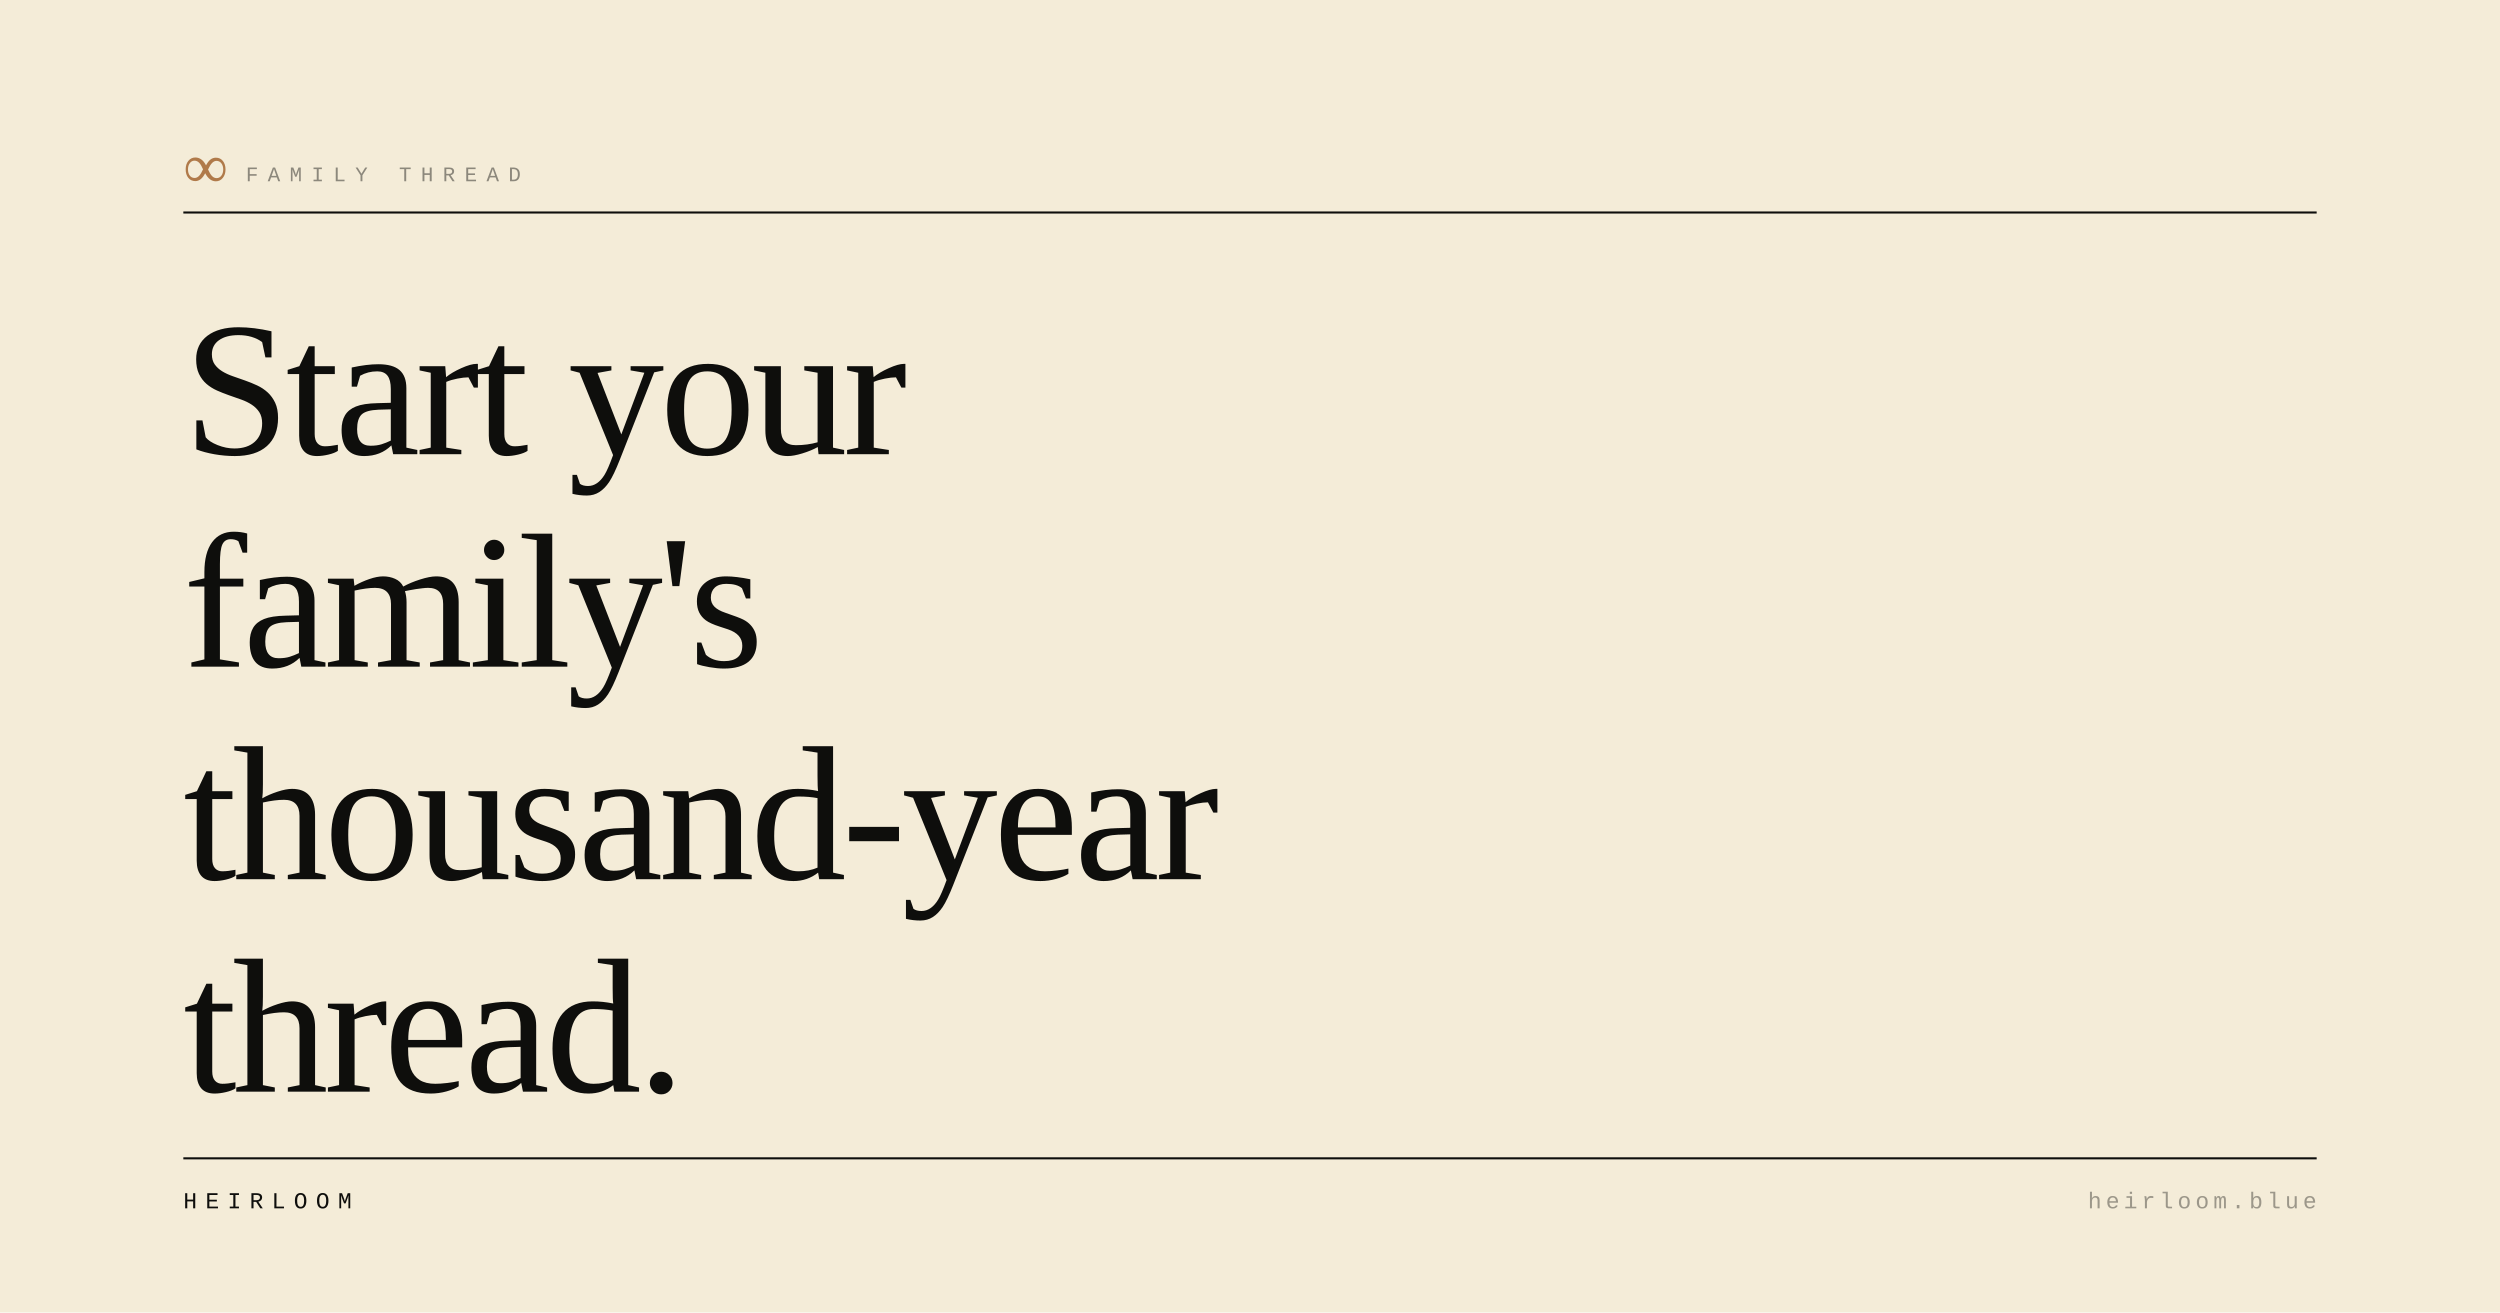
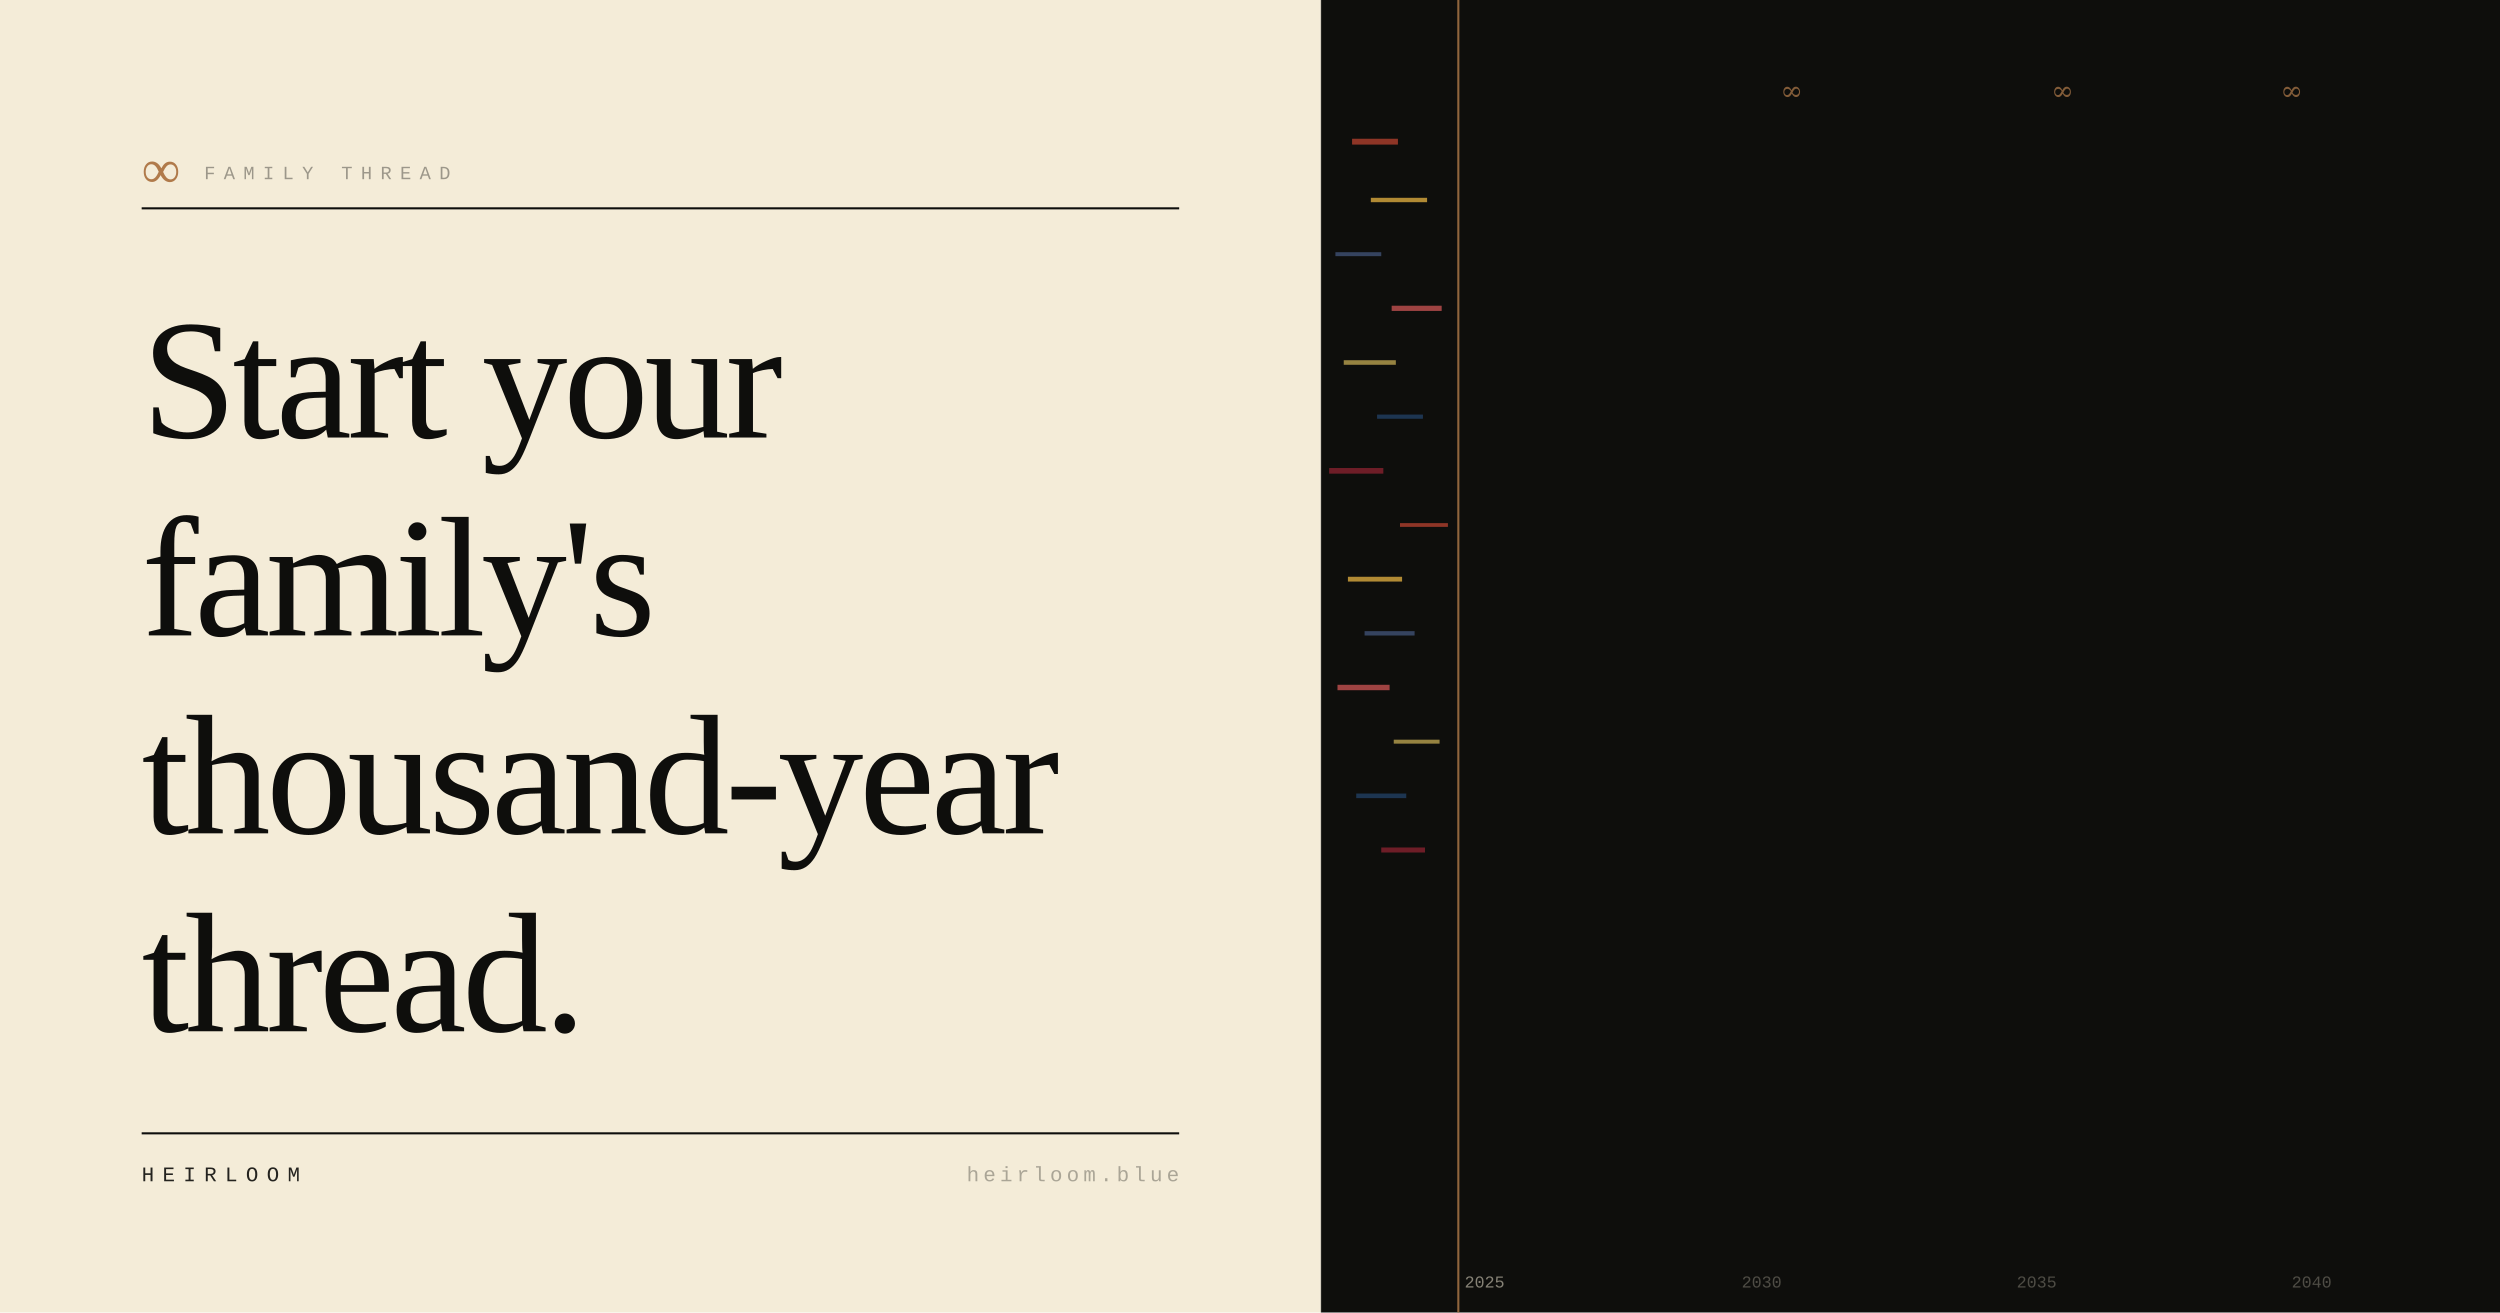
<svg xmlns="http://www.w3.org/2000/svg" viewBox="0 0 1200 630" width="1200" height="630">
-   <rect width="1200" height="630" fill="#f4ecd8" />
-   <line x1="88" y1="102" x2="1112" y2="102" stroke="#0e0e0c" stroke-width="1" />
-   <text x="88" y="90" font-family="Georgia, 'Times New Roman', serif" font-size="30" font-weight="300" fill="#b07a4a">∞</text>
-   <text x="118" y="87" font-family="'Courier New', monospace" font-size="10" fill="rgba(14,14,12,0.45)" letter-spacing="4.5">FAMILY THREAD</text>
-   <text x="88" y="218" font-family="Georgia, 'Times New Roman', serif" font-size="92" font-weight="300" fill="#0e0e0c" letter-spacing="-2">Start your</text>
-   <text x="88" y="320" font-family="Georgia, 'Times New Roman', serif" font-size="92" font-weight="300" fill="#0e0e0c" letter-spacing="-2">family's</text>
-   <text x="88" y="422" font-family="Georgia, 'Times New Roman', serif" font-size="92" font-weight="300" fill="#0e0e0c" letter-spacing="-2">thousand-year</text>
-   <text x="88" y="524" font-family="Georgia, 'Times New Roman', serif" font-size="92" font-weight="300" fill="#0e0e0c" letter-spacing="-2">thread.</text>
-   <line x1="88" y1="556" x2="1112" y2="556" stroke="#0e0e0c" stroke-width="1" />
-   <text x="88" y="580" font-family="'Courier New', monospace" font-size="11" fill="#0e0e0c" letter-spacing="4">HEIRLOOM</text>
-   <text x="1112" y="580" text-anchor="end" font-family="'Courier New', monospace" font-size="11" fill="rgba(14,14,12,0.38)" letter-spacing="2">heirloom.blue</text>
+   <rect x="0" y="0" width="634" height="630" fill="#f4ecd8" />
+   <rect x="634" y="0" width="566" height="630" fill="#0e0e0c" />
+   <line x1="634" y1="0" x2="634" y2="630" stroke="rgba(244,236,216,0.12)" stroke-width="1" />
+   <line x1="68" y1="100" x2="566" y2="100" stroke="#0e0e0c" stroke-width="1" />
+   <text x="68" y="90" font-family="Georgia,'Times New Roman',serif" font-size="26" font-weight="300" fill="#b07a4a">∞</text>
+   <text x="98" y="86" font-family="'Courier New',monospace" font-size="9" fill="rgba(14,14,12,0.38)" letter-spacing="4">FAMILY THREAD</text>
+   <text x="68" y="210" font-family="Georgia,'Times New Roman',serif" font-size="82" font-weight="300" fill="#0e0e0c" letter-spacing="-2">Start your</text>
+   <text x="68" y="305" font-family="Georgia,'Times New Roman',serif" font-size="82" font-weight="300" fill="#0e0e0c" letter-spacing="-2">family's</text>
+   <text x="68" y="400" font-family="Georgia,'Times New Roman',serif" font-size="82" font-weight="300" fill="#0e0e0c" letter-spacing="-2">thousand-year</text>
+   <text x="68" y="495" font-family="Georgia,'Times New Roman',serif" font-size="82" font-weight="300" fill="#0e0e0c" letter-spacing="-2">thread.</text>
+   <line x1="68" y1="544" x2="566" y2="544" stroke="#0e0e0c" stroke-width="1" />
+   <text x="68" y="567" font-family="'Courier New',monospace" font-size="10" fill="rgba(14,14,12,0.9)" letter-spacing="4">HEIRLOOM</text>
+   <text x="566" y="567" text-anchor="end" font-family="'Courier New',monospace" font-size="10" fill="rgba(14,14,12,0.32)" letter-spacing="2">heirloom.blue</text>
+   <g opacity="0.88">
+     <line x1="649" y1="68" x2="671" y2="68" stroke="#9f3a2a" stroke-width="2.8" />
+     <line x1="658" y1="96" x2="685" y2="96" stroke="#c69a3a" stroke-width="2.1" />
+     <line x1="641" y1="122" x2="663" y2="122" stroke="#3a4a6a" stroke-width="1.9" />
+     <line x1="668" y1="148" x2="692" y2="148" stroke="#b14a4a" stroke-width="2.5" />
+     <line x1="645" y1="174" x2="670" y2="174" stroke="#a89248" stroke-width="2.2" />
+     <line x1="661" y1="200" x2="683" y2="200" stroke="#1f3a5b" stroke-width="2.0" />
+     <line x1="638" y1="226" x2="664" y2="226" stroke="#7a1f2b" stroke-width="2.7" />
+     <line x1="672" y1="252" x2="695" y2="252" stroke="#9f3a2a" stroke-width="1.8" />
+     <line x1="647" y1="278" x2="673" y2="278" stroke="#c69a3a" stroke-width="2.3" />
+     <line x1="655" y1="304" x2="679" y2="304" stroke="#3a4a6a" stroke-width="2.1" />
+     <line x1="642" y1="330" x2="667" y2="330" stroke="#b14a4a" stroke-width="2.6" />
+     <line x1="669" y1="356" x2="691" y2="356" stroke="#a89248" stroke-width="1.9" />
+     <line x1="651" y1="382" x2="675" y2="382" stroke="#1f3a5b" stroke-width="2.2" />
+     <line x1="663" y1="408" x2="684" y2="408" stroke="#7a1f2b" stroke-width="2.4" />
+   </g>
+   <line x1="700" y1="0" x2="700" y2="630" stroke="#b07a4a" stroke-width="1" opacity="0.8" />
+   <text x="703" y="618" font-family="'Courier New',monospace" font-size="8" fill="rgba(244,236,216,0.52)">2025</text>
+   <text x="836" y="618" font-family="'Courier New',monospace" font-size="8" fill="rgba(244,236,216,0.28)">2030</text>
+   <text x="968" y="618" font-family="'Courier New',monospace" font-size="8" fill="rgba(244,236,216,0.28)">2035</text>
+   <text x="1100" y="618" font-family="'Courier New',monospace" font-size="8" fill="rgba(244,236,216,0.28)">2040</text>
+   <text x="860" y="48" font-family="Georgia,serif" font-size="13" fill="#b07a4a" text-anchor="middle" opacity="0.72">∞</text>
+   <text x="990" y="48" font-family="Georgia,serif" font-size="13" fill="#b07a4a" text-anchor="middle" opacity="0.72">∞</text>
+   <text x="1100" y="48" font-family="Georgia,serif" font-size="13" fill="#b07a4a" text-anchor="middle" opacity="0.72">∞</text>
</svg>
